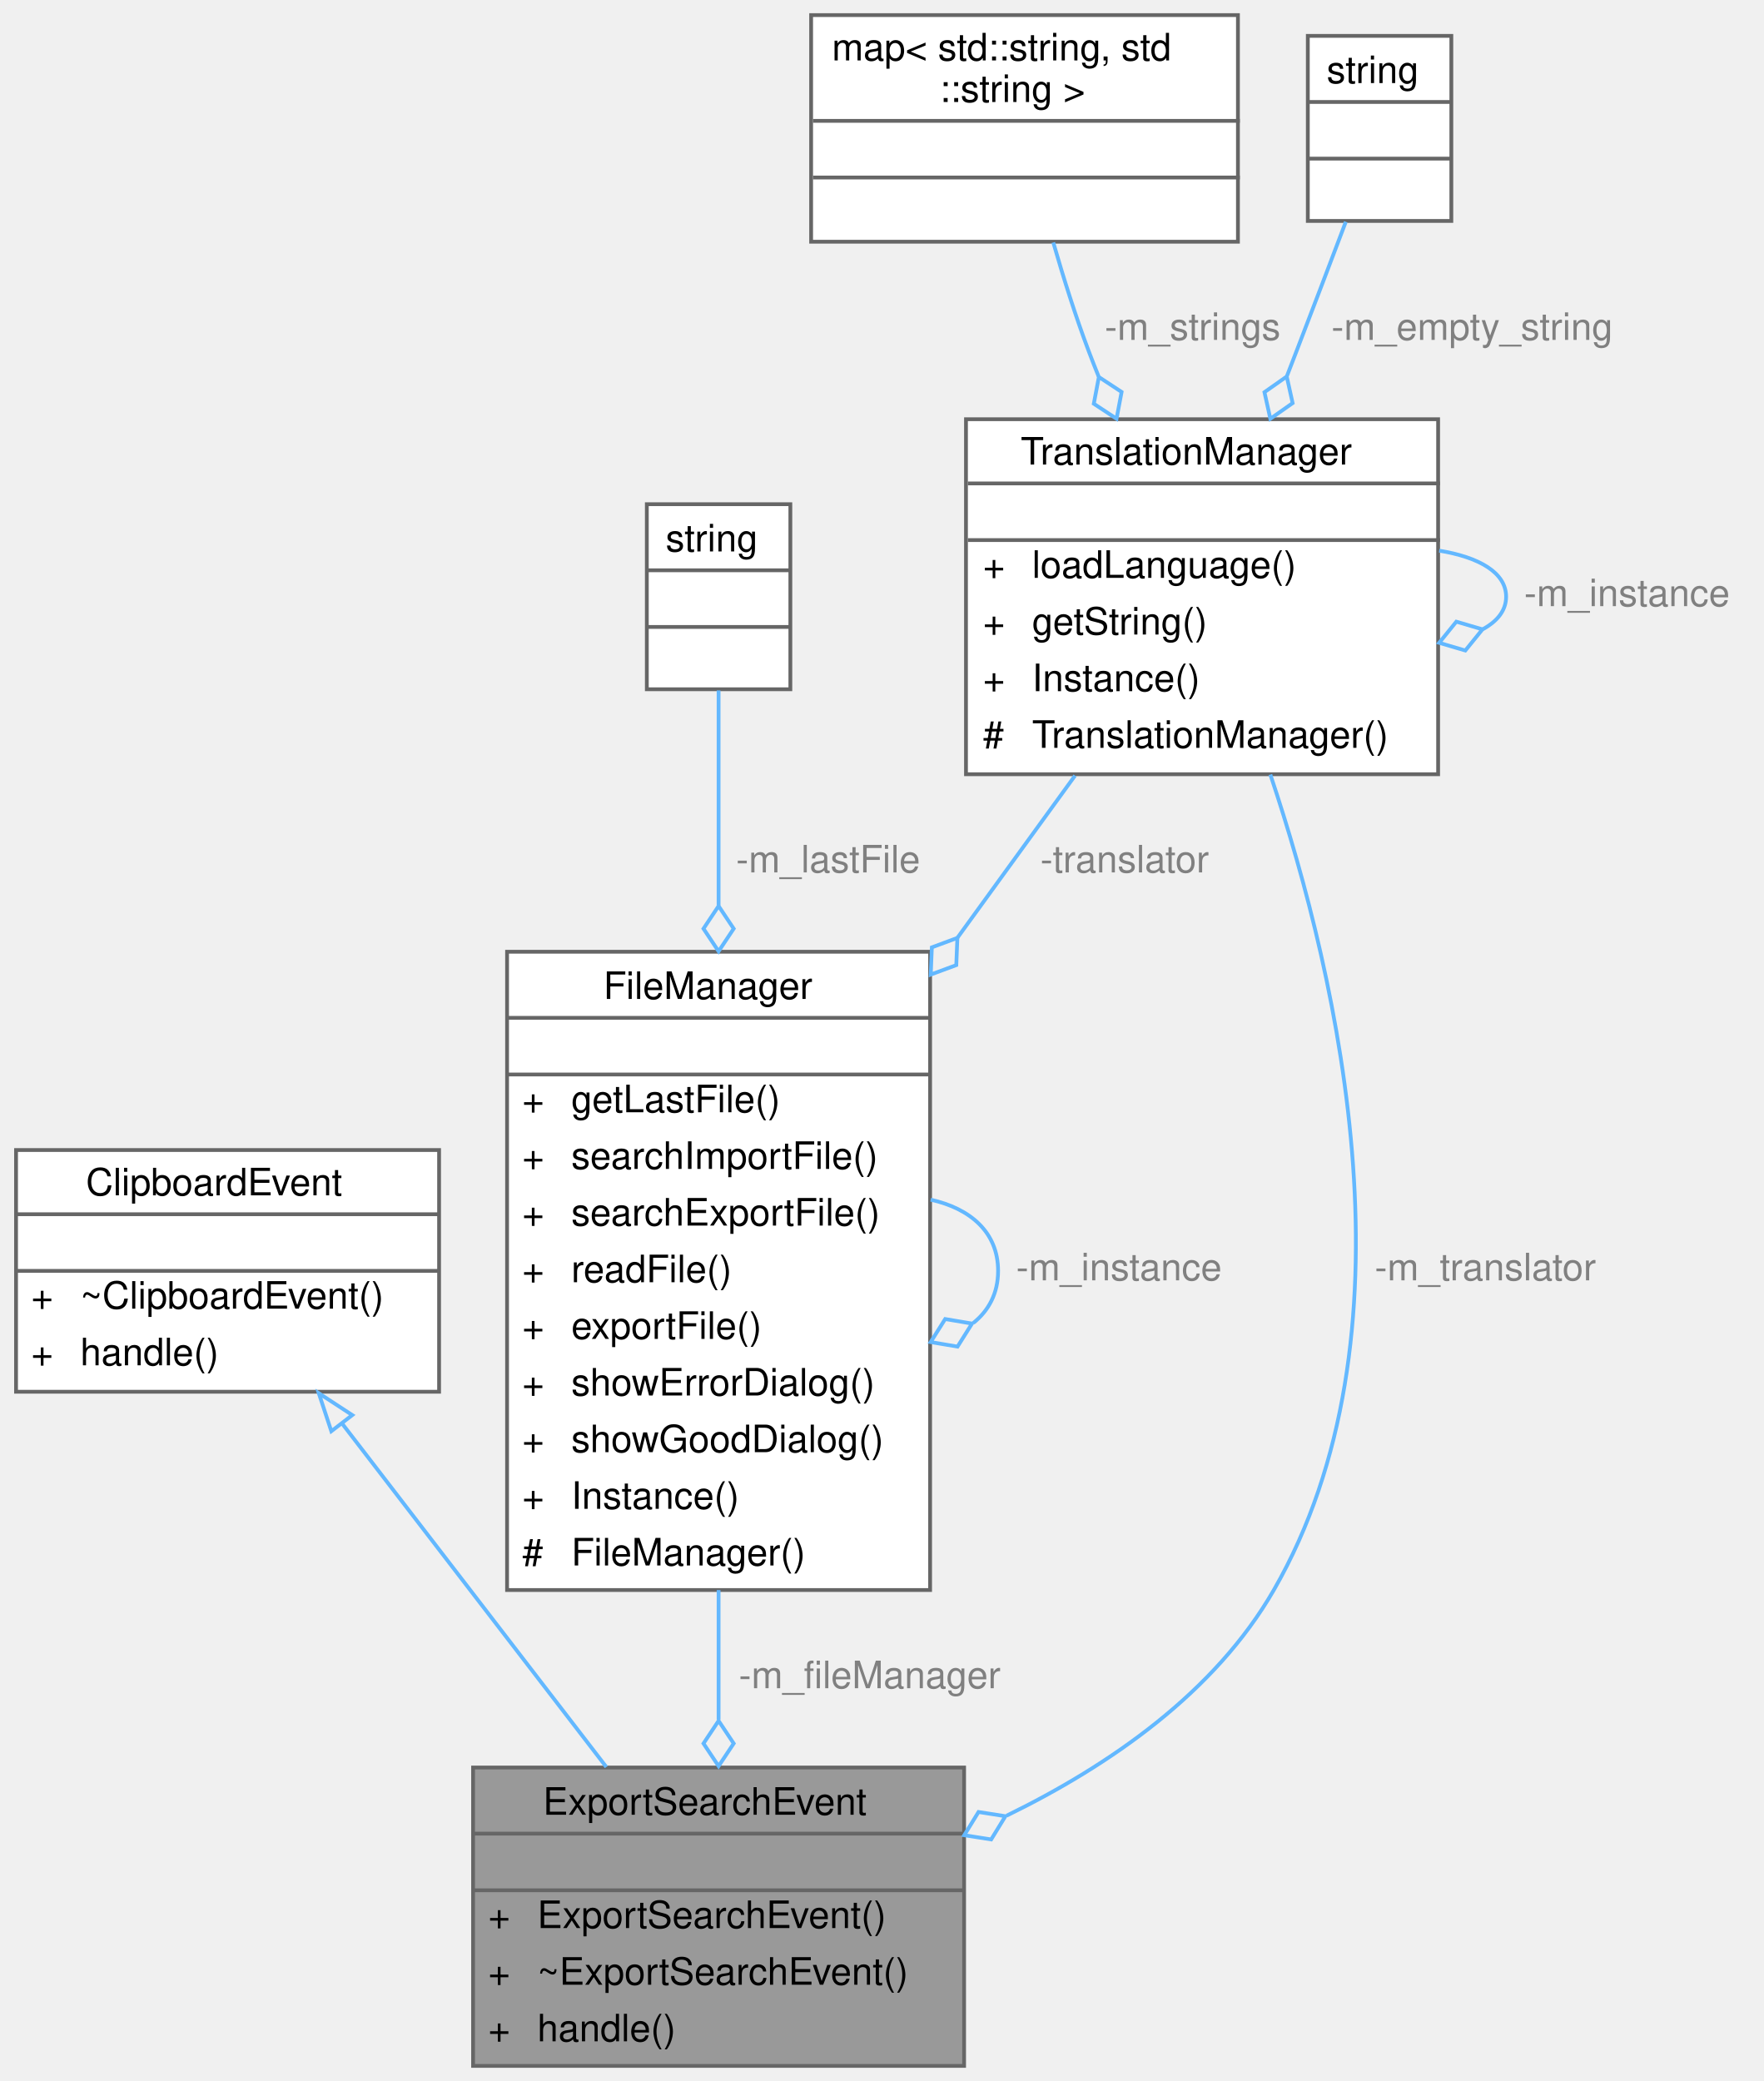
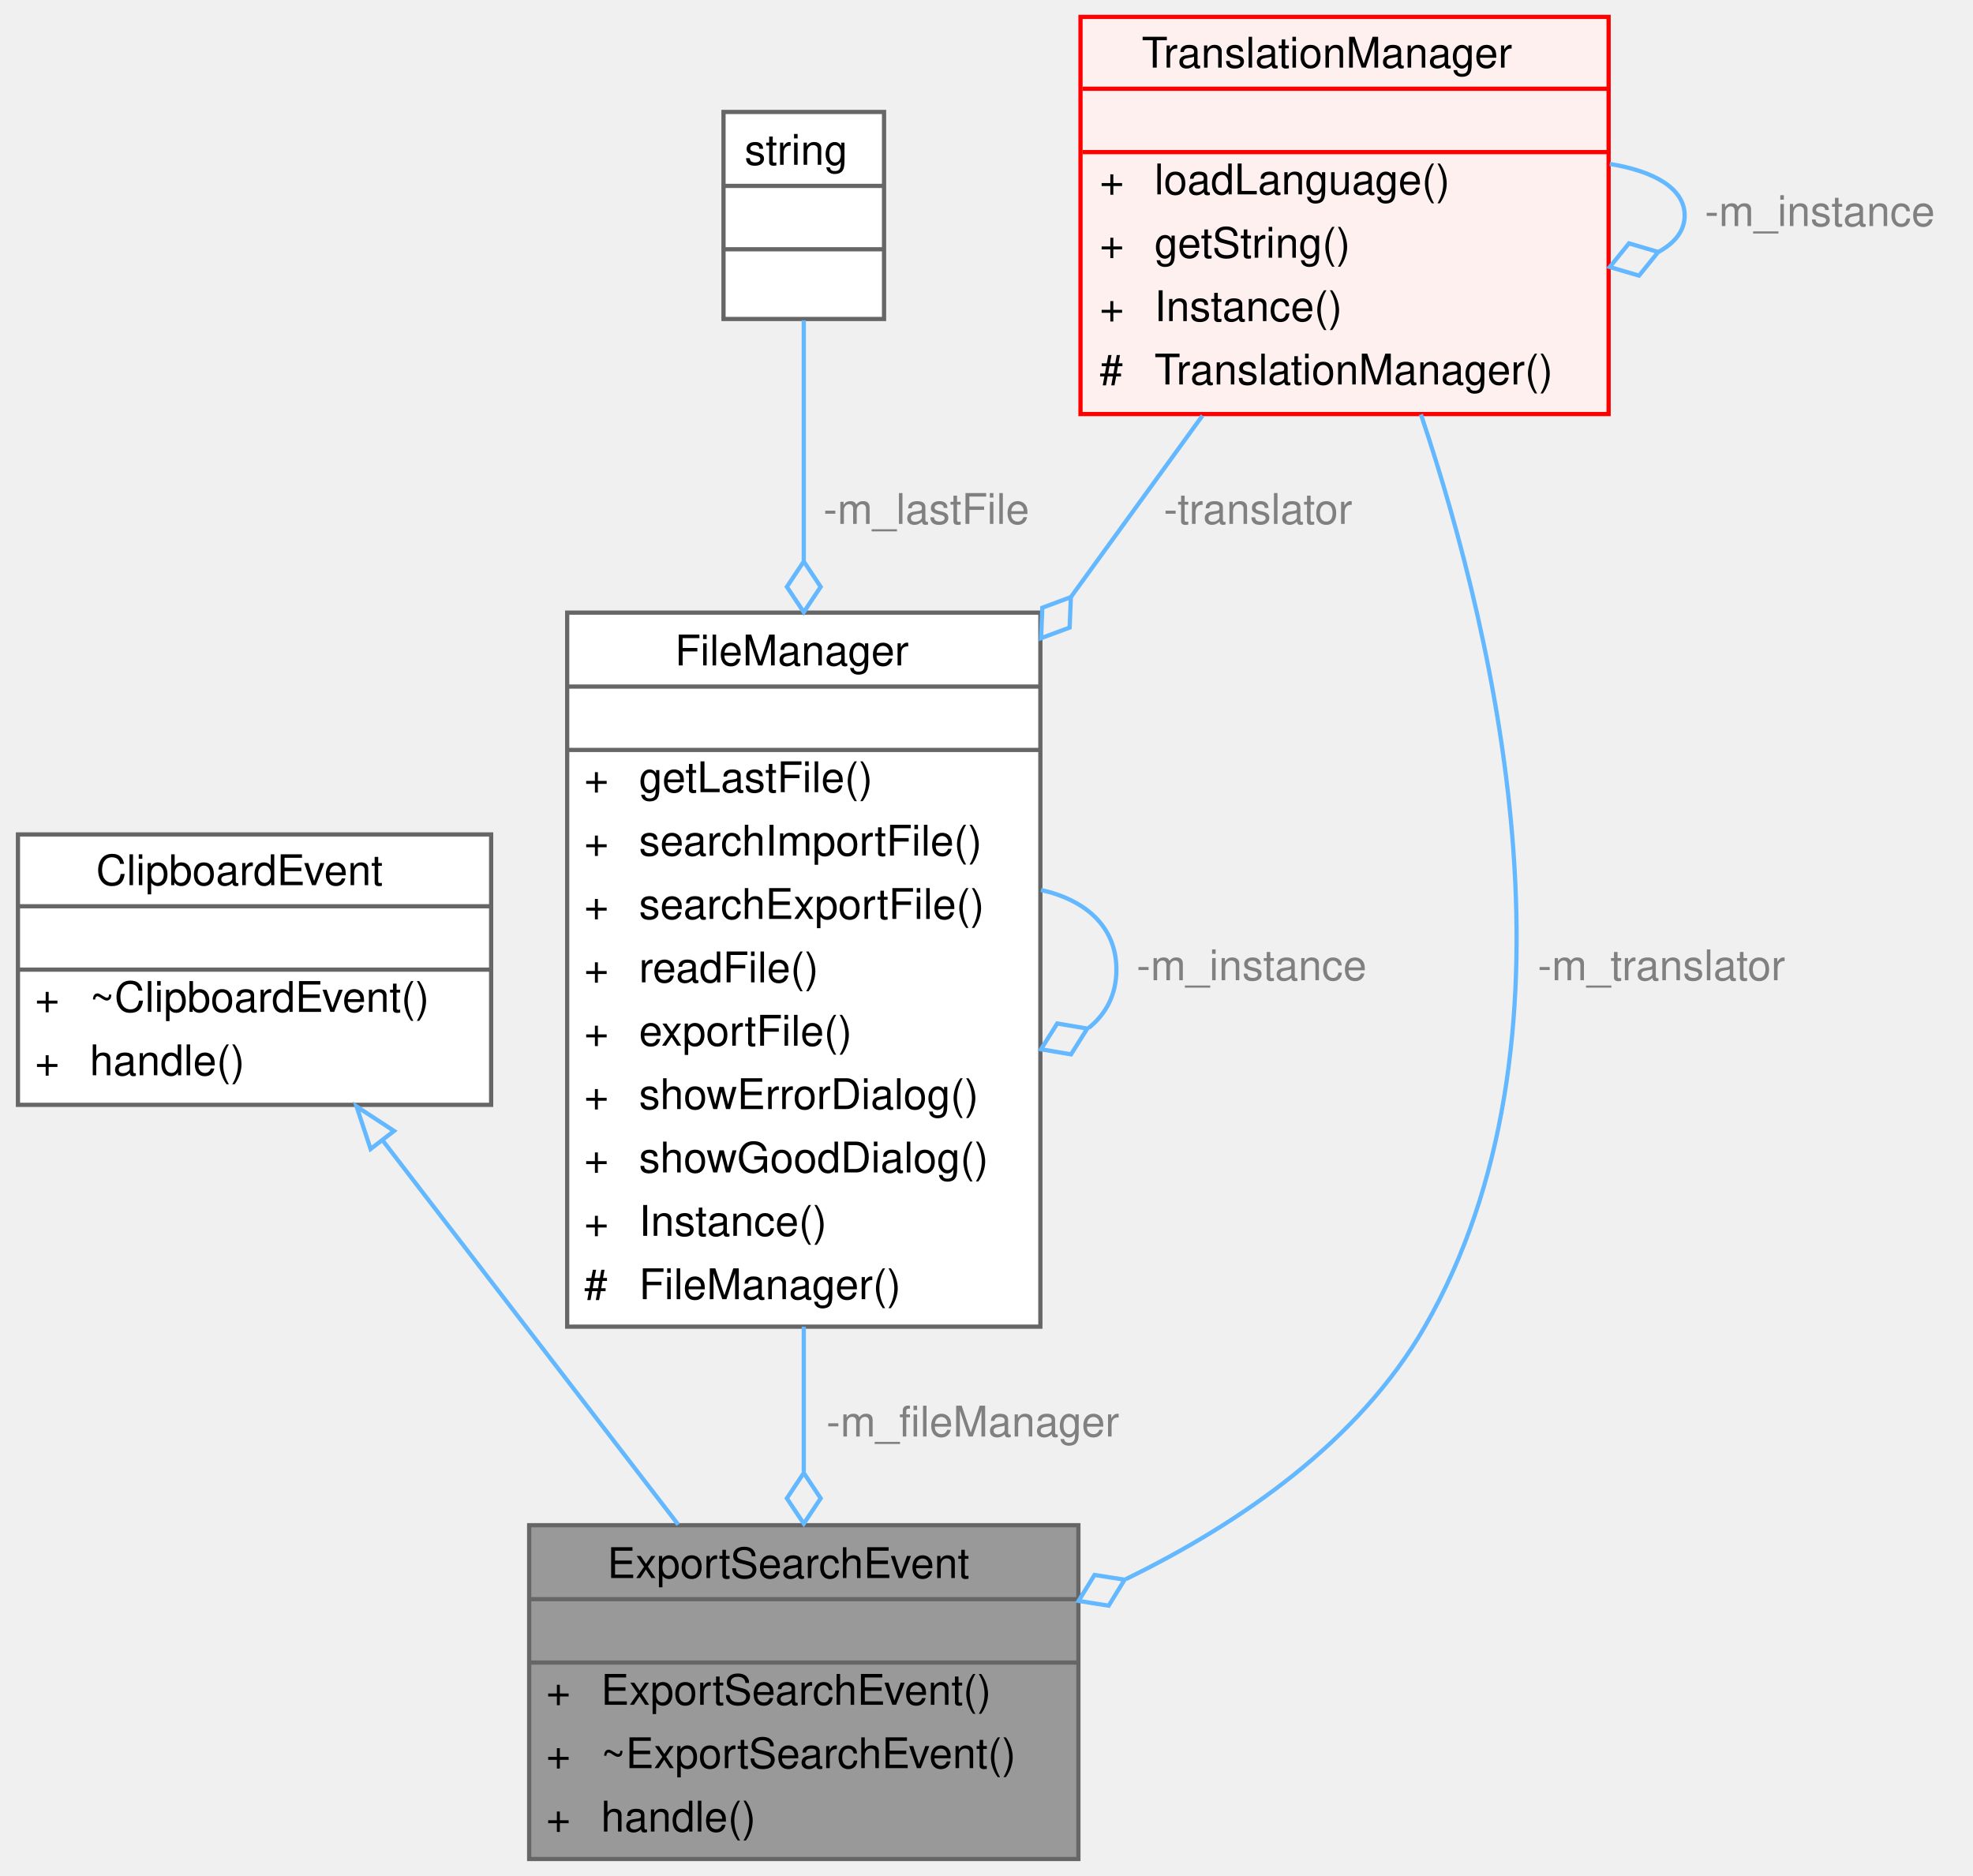
- <svg xmlns="http://www.w3.org/2000/svg" xmlns:xlink="http://www.w3.org/1999/xlink" width="467pt" height="551pt" viewBox="0.00 0.00 466.50 551.00">
-   <g id="graph0" class="graph" transform="scale(1 1) rotate(0) translate(4 547)">
+ <svg xmlns="http://www.w3.org/2000/svg" xmlns:xlink="http://www.w3.org/1999/xlink" width="467pt" height="444pt" viewBox="0.00 0.00 466.50 444.00">
+   <g id="graph0" class="graph" transform="scale(1 1) rotate(0) translate(4 440)">
    <g id="Node000001" class="node">
      <g id="a_Node000001">
        <a xlink:title=" ">
          <polygon fill="#999999" stroke="transparent" points="251,-79 121,-79 121,0 251,0 251,-79" />
          <text text-anchor="start" x="139.5" y="-66.5" font-family="Helvetica,sans-Serif" font-size="10.00">ExportSearchEvent</text>
          <text text-anchor="start" x="184" y="-51.5" font-family="Helvetica,sans-Serif" font-size="10.00"> </text>
          <text text-anchor="start" x="125" y="-36.5" font-family="Helvetica,sans-Serif" font-size="10.00">+</text>
          <text text-anchor="start" x="138" y="-36.5" font-family="Helvetica,sans-Serif" font-size="10.00">ExportSearchEvent()</text>
          <text text-anchor="start" x="125" y="-21.5" font-family="Helvetica,sans-Serif" font-size="10.00">+</text>
          <text text-anchor="start" x="138" y="-21.5" font-family="Helvetica,sans-Serif" font-size="10.00">~ExportSearchEvent()</text>
          <text text-anchor="start" x="125" y="-6.5" font-family="Helvetica,sans-Serif" font-size="10.00">+</text>
          <text text-anchor="start" x="138" y="-6.5" font-family="Helvetica,sans-Serif" font-size="10.00">handle()</text>
          <polygon fill="#666666" stroke="#666666" points="121,-61.5 121,-61.5 251,-61.5 251,-61.5 121,-61.5" />
          <polygon fill="#666666" stroke="#666666" points="121,-46.5 121,-46.5 251,-46.5 251,-46.5 121,-46.5" />
          <polygon fill="none" stroke="#666666" points="121,0 121,-79 251,-79 251,0 121,0" />
        </a>
      </g>
    </g>
    <g id="Node000002" class="node">
      <g id="a_Node000002">
        <a xlink:href="classClipboardEvent.html" target="_top" xlink:title=" ">
          <polygon fill="white" stroke="transparent" points="112,-242.5 0,-242.5 0,-178.5 112,-178.5 112,-242.5" />
          <text text-anchor="start" x="18.5" y="-230.5" font-family="Helvetica,sans-Serif" font-size="10.00">ClipboardEvent</text>
          <text text-anchor="start" x="54" y="-215.5" font-family="Helvetica,sans-Serif" font-size="10.00"> </text>
          <text text-anchor="start" x="4" y="-200.5" font-family="Helvetica,sans-Serif" font-size="10.00">+</text>
          <text text-anchor="start" x="17" y="-200.5" font-family="Helvetica,sans-Serif" font-size="10.00">~ClipboardEvent()</text>
          <text text-anchor="start" x="4" y="-185.5" font-family="Helvetica,sans-Serif" font-size="10.00">+</text>
          <text text-anchor="start" x="17" y="-185.5" font-family="Helvetica,sans-Serif" font-size="10.00">handle()</text>
          <polygon fill="#666666" stroke="#666666" points="0,-225.5 0,-225.5 112,-225.5 112,-225.5 0,-225.5" />
          <polygon fill="#666666" stroke="#666666" points="0,-210.5 0,-210.5 112,-210.5 112,-210.5 0,-210.5" />
          <polygon fill="none" stroke="#666666" points="0,-178.5 0,-242.5 112,-242.5 112,-178.5 0,-178.5" />
        </a>
      </g>
    </g>
    <g id="edge1_Node000001_Node000002" class="edge">
      <g id="a_edge1_Node000001_Node000002">
        <a xlink:title=" ">
          <path fill="none" stroke="#63b8ff" d="M86.45,-169.92C107.5,-142.55 135.38,-106.31 156.28,-79.14" />
          <polygon fill="none" stroke="#63b8ff" points="83.47,-168.05 80.15,-178.11 89.02,-172.32 83.47,-168.05" />
        </a>
      </g>
    </g>
    <g id="Node000003" class="node">
      <g id="a_Node000003">
        <a xlink:href="classFileManager.html" target="_top" xlink:title=" ">
          <polygon fill="white" stroke="transparent" points="242,-295 130,-295 130,-126 242,-126 242,-295" />
          <text text-anchor="start" x="155.5" y="-282.5" font-family="Helvetica,sans-Serif" font-size="10.00">FileManager</text>
          <text text-anchor="start" x="184" y="-267.5" font-family="Helvetica,sans-Serif" font-size="10.00"> </text>
          <text text-anchor="start" x="134" y="-252.5" font-family="Helvetica,sans-Serif" font-size="10.00">+</text>
          <text text-anchor="start" x="147" y="-252.5" font-family="Helvetica,sans-Serif" font-size="10.00">getLastFile()</text>
          <text text-anchor="start" x="134" y="-237.5" font-family="Helvetica,sans-Serif" font-size="10.00">+</text>
          <text text-anchor="start" x="147" y="-237.5" font-family="Helvetica,sans-Serif" font-size="10.00">searchImportFile()</text>
          <text text-anchor="start" x="134" y="-222.5" font-family="Helvetica,sans-Serif" font-size="10.00">+</text>
          <text text-anchor="start" x="147" y="-222.5" font-family="Helvetica,sans-Serif" font-size="10.00">searchExportFile()</text>
          <text text-anchor="start" x="134" y="-207.5" font-family="Helvetica,sans-Serif" font-size="10.00">+</text>
          <text text-anchor="start" x="147" y="-207.5" font-family="Helvetica,sans-Serif" font-size="10.00">readFile()</text>
          <text text-anchor="start" x="134" y="-192.5" font-family="Helvetica,sans-Serif" font-size="10.00">+</text>
          <text text-anchor="start" x="147" y="-192.5" font-family="Helvetica,sans-Serif" font-size="10.00">exportFile()</text>
          <text text-anchor="start" x="134" y="-177.5" font-family="Helvetica,sans-Serif" font-size="10.00">+</text>
          <text text-anchor="start" x="147" y="-177.5" font-family="Helvetica,sans-Serif" font-size="10.00">showErrorDialog()</text>
          <text text-anchor="start" x="134" y="-162.5" font-family="Helvetica,sans-Serif" font-size="10.00">+</text>
          <text text-anchor="start" x="147" y="-162.5" font-family="Helvetica,sans-Serif" font-size="10.00">showGoodDialog()</text>
          <text text-anchor="start" x="134" y="-147.5" font-family="Helvetica,sans-Serif" font-size="10.00">+</text>
          <text text-anchor="start" x="147" y="-147.5" font-family="Helvetica,sans-Serif" font-size="10.00">Instance()</text>
          <text text-anchor="start" x="134" y="-132.5" font-family="Helvetica,sans-Serif" font-size="10.00">#</text>
          <text text-anchor="start" x="147" y="-132.5" font-family="Helvetica,sans-Serif" font-size="10.00">FileManager()</text>
          <polygon fill="#666666" stroke="#666666" points="130,-277.5 130,-277.5 242,-277.5 242,-277.5 130,-277.5" />
          <polygon fill="#666666" stroke="#666666" points="130,-262.5 130,-262.5 242,-262.5 242,-262.5 130,-262.5" />
          <polygon fill="none" stroke="#666666" points="130,-126 130,-295 242,-295 242,-126 130,-126" />
        </a>
      </g>
    </g>
    <g id="edge2_Node000001_Node000003" class="edge">
      <g id="a_edge2_Node000001_Node000003">
        <a xlink:title=" ">
          <path fill="none" stroke="#63b8ff" d="M186,-125.99C186,-114.28 186,-102.53 186,-91.67" />
          <polygon fill="none" stroke="#63b8ff" points="186,-91.37 182,-85.37 186,-79.37 190,-85.37 186,-91.37" />
        </a>
      </g>
      <text text-anchor="middle" x="226" y="-100" font-family="Helvetica,sans-Serif" font-size="10.00" fill="grey"> -m_fileManager</text>
    </g>
    <g id="edge3_Node000003_Node000003" class="edge">
      <g id="a_edge3_Node000003_Node000003">
        <a xlink:title=" ">
          <path fill="none" stroke="#63b8ff" d="M242.15,-229.35C252.62,-227.03 260,-220.75 260,-210.5 260,-204.58 257.53,-199.98 253.43,-196.7" />
          <polygon fill="none" stroke="#63b8ff" points="253.1,-196.55 245.99,-197.75 242.15,-191.65 249.26,-190.45 253.1,-196.55" />
        </a>
      </g>
      <text text-anchor="middle" x="292" y="-208" font-family="Helvetica,sans-Serif" font-size="10.00" fill="grey"> -m_instance</text>
    </g>
    <g id="Node000004" class="node">
      <g id="a_Node000004">
        <a xlink:title=" ">
          <polygon fill="white" stroke="transparent" points="205,-413.5 167,-413.5 167,-364.5 205,-364.5 205,-413.5" />
          <text text-anchor="start" x="172" y="-401" font-family="Helvetica,sans-Serif" font-size="10.00">string</text>
          <text text-anchor="start" x="184" y="-386" font-family="Helvetica,sans-Serif" font-size="10.00"> </text>
          <text text-anchor="start" x="184" y="-371" font-family="Helvetica,sans-Serif" font-size="10.00"> </text>
          <polygon fill="#666666" stroke="#666666" points="167,-396 167,-396 205,-396 205,-396 167,-396" />
          <polygon fill="#666666" stroke="#666666" points="167,-381 167,-381 205,-381 205,-381 167,-381" />
          <polygon fill="none" stroke="#666666" points="167,-364.5 167,-413.5 205,-413.5 205,-364.5 167,-364.5" />
        </a>
      </g>
    </g>
    <g id="edge4_Node000003_Node000004" class="edge">
      <g id="a_edge4_Node000003_Node000004">
        <a xlink:title=" ">
          <path fill="none" stroke="#63b8ff" d="M186,-364.2C186,-349.1 186,-328.48 186,-307.27" />
          <polygon fill="none" stroke="#63b8ff" points="186,-307.11 182,-301.11 186,-295.11 190,-301.11 186,-307.11" />
        </a>
      </g>
      <text text-anchor="middle" x="215" y="-316" font-family="Helvetica,sans-Serif" font-size="10.00" fill="grey"> -m_lastFile</text>
    </g>
    <g id="Node000005" class="node">
      <g id="a_Node000005">
        <a xlink:href="classTranslationManager.html" target="_top" xlink:title=" ">
-           <polygon fill="white" stroke="transparent" points="376.5,-436 251.5,-436 251.5,-342 376.5,-342 376.5,-436" />
+           <polygon fill="#fff0f0" stroke="transparent" points="376.5,-436 251.5,-436 251.5,-342 376.5,-342 376.5,-436" />
          <text text-anchor="start" x="266" y="-424" font-family="Helvetica,sans-Serif" font-size="10.00">TranslationManager</text>
          <text text-anchor="start" x="312.5" y="-409" font-family="Helvetica,sans-Serif" font-size="10.00"> </text>
          <text text-anchor="start" x="256" y="-394" font-family="Helvetica,sans-Serif" font-size="10.00">+</text>
          <text text-anchor="start" x="269" y="-394" font-family="Helvetica,sans-Serif" font-size="10.00">loadLanguage()</text>
          <text text-anchor="start" x="256" y="-379" font-family="Helvetica,sans-Serif" font-size="10.00">+</text>
          <text text-anchor="start" x="269" y="-379" font-family="Helvetica,sans-Serif" font-size="10.00">getString()</text>
          <text text-anchor="start" x="256" y="-364" font-family="Helvetica,sans-Serif" font-size="10.00">+</text>
          <text text-anchor="start" x="269" y="-364" font-family="Helvetica,sans-Serif" font-size="10.00">Instance()</text>
          <text text-anchor="start" x="256" y="-349" font-family="Helvetica,sans-Serif" font-size="10.00">#</text>
          <text text-anchor="start" x="269" y="-349" font-family="Helvetica,sans-Serif" font-size="10.00">TranslationManager()</text>
-           <polygon fill="#666666" stroke="#666666" points="252,-419 252,-419 377,-419 377,-419 252,-419" />
-           <polygon fill="#666666" stroke="#666666" points="252,-404 252,-404 377,-404 377,-404 252,-404" />
-           <polygon fill="none" stroke="#666666" points="251.5,-342 251.5,-436 376.5,-436 376.5,-342 251.5,-342" />
+           <polygon fill="red" stroke="red" points="252,-419 252,-419 377,-419 377,-419 252,-419" />
+           <polygon fill="red" stroke="red" points="252,-404 252,-404 377,-404 377,-404 252,-404" />
+           <polygon fill="none" stroke="red" points="251.5,-342 251.5,-436 376.5,-436 376.5,-342 251.5,-342" />
        </a>
      </g>
    </g>
-     <g id="edge9_Node000001_Node000005" class="edge">
-       <g id="a_edge9_Node000001_Node000005">
+     <g id="edge7_Node000001_Node000005" class="edge">
+       <g id="a_edge7_Node000001_Node000005">
        <a xlink:title=" ">
          <path fill="none" stroke="#63b8ff" d="M332.08,-341.92C350.59,-286.69 371.66,-193.2 333,-126 317.41,-98.9 289.56,-79.58 262.26,-66.26" />
          <polygon fill="none" stroke="#63b8ff" points="261.94,-66.11 254.82,-67.23 251.04,-61.08 258.17,-59.96 261.94,-66.11" />
        </a>
      </g>
      <text text-anchor="middle" x="389" y="-208" font-family="Helvetica,sans-Serif" font-size="10.00" fill="grey"> -m_translator</text>
    </g>
    <g id="edge5_Node000003_Node000005" class="edge">
      <g id="a_edge5_Node000003_Node000005">
        <a xlink:title=" ">
          <path fill="none" stroke="#63b8ff" d="M280.37,-341.63C270.77,-328.39 259.98,-313.51 249.22,-298.68" />
          <polygon fill="none" stroke="#63b8ff" points="249.22,-298.67 242.46,-296.16 242.17,-288.96 248.93,-291.46 249.22,-298.67" />
        </a>
      </g>
      <text text-anchor="middle" x="293.5" y="-316" font-family="Helvetica,sans-Serif" font-size="10.00" fill="grey"> -translator</text>
    </g>
    <g id="edge6_Node000005_Node000005" class="edge">
      <g id="a_edge6_Node000005_Node000005">
        <a xlink:title=" ">
          <path fill="none" stroke="#63b8ff" d="M376.78,-401.2C387.26,-399.49 394.5,-395.43 394.5,-389 394.5,-385.39 392.21,-382.52 388.34,-380.4" />
          <polygon fill="none" stroke="#63b8ff" points="388.24,-380.36 381.32,-382.4 376.78,-376.8 383.7,-374.76 388.24,-380.36" />
        </a>
      </g>
      <text text-anchor="middle" x="426.5" y="-386.5" font-family="Helvetica,sans-Serif" font-size="10.00" fill="grey"> -m_instance</text>
    </g>
-     <g id="Node000006" class="node">
-       <g id="a_Node000006">
-         <a xlink:title=" ">
-           <polygon fill="white" stroke="transparent" points="323.5,-543 210.5,-543 210.5,-483 323.5,-483 323.5,-543" />
-           <text text-anchor="start" x="216" y="-531" font-family="Helvetica,sans-Serif" font-size="10.00">map&lt; std::string, std</text>
-           <text text-anchor="start" x="244.5" y="-520" font-family="Helvetica,sans-Serif" font-size="10.00">::string &gt;</text>
-           <text text-anchor="start" x="265.5" y="-505" font-family="Helvetica,sans-Serif" font-size="10.00"> </text>
-           <text text-anchor="start" x="265.5" y="-490" font-family="Helvetica,sans-Serif" font-size="10.00"> </text>
-           <polygon fill="#666666" stroke="#666666" points="211,-515 211,-515 324,-515 324,-515 211,-515" />
-           <polygon fill="#666666" stroke="#666666" points="211,-500 211,-500 324,-500 324,-500 211,-500" />
-           <polygon fill="none" stroke="#666666" points="210.5,-483 210.5,-543 323.5,-543 323.5,-483 210.5,-483" />
-         </a>
-       </g>
-     </g>
-     <g id="edge7_Node000005_Node000006" class="edge">
-       <g id="a_edge7_Node000005_Node000006">
-         <a xlink:title=" ">
-           <path fill="none" stroke="#63b8ff" d="M274.61,-482.8C277.29,-473.5 280.51,-463.23 284,-454 284.83,-451.8 285.7,-449.58 286.61,-447.34" />
-           <polygon fill="none" stroke="#63b8ff" points="286.68,-447.18 285.34,-440.1 291.36,-436.13 292.7,-443.22 286.68,-447.18" />
-         </a>
-       </g>
-       <text text-anchor="middle" x="311.5" y="-457" font-family="Helvetica,sans-Serif" font-size="10.00" fill="grey"> -m_strings</text>
-     </g>
-     <g id="Node000007" class="node">
-       <g id="a_Node000007">
-         <a xlink:title=" ">
-           <polygon fill="white" stroke="transparent" points="380,-537.5 342,-537.5 342,-488.5 380,-488.5 380,-537.5" />
-           <text text-anchor="start" x="347" y="-525" font-family="Helvetica,sans-Serif" font-size="10.00">string</text>
-           <text text-anchor="start" x="359" y="-510" font-family="Helvetica,sans-Serif" font-size="10.00"> </text>
-           <text text-anchor="start" x="359" y="-495" font-family="Helvetica,sans-Serif" font-size="10.00"> </text>
-           <polygon fill="#666666" stroke="#666666" points="342,-520 342,-520 380,-520 380,-520 342,-520" />
-           <polygon fill="#666666" stroke="#666666" points="342,-505 342,-505 380,-505 380,-505 342,-505" />
-           <polygon fill="none" stroke="#666666" points="342,-488.5 342,-537.5 380,-537.5 380,-488.5 342,-488.5" />
-         </a>
-       </g>
-     </g>
-     <g id="edge8_Node000005_Node000007" class="edge">
-       <g id="a_edge8_Node000005_Node000007">
-         <a xlink:title=" ">
-           <path fill="none" stroke="#63b8ff" d="M352.06,-488.28C348.09,-477.77 343.33,-465.26 339,-454 338.16,-451.83 337.31,-449.62 336.45,-447.38" />
-           <polygon fill="none" stroke="#63b8ff" points="336.42,-447.31 330.52,-443.16 332.08,-436.12 337.98,-440.27 336.42,-447.31" />
-         </a>
-       </g>
-       <text text-anchor="middle" x="385.5" y="-457" font-family="Helvetica,sans-Serif" font-size="10.00" fill="grey"> -m_empty_string</text>
-     </g>
  </g>
</svg>
